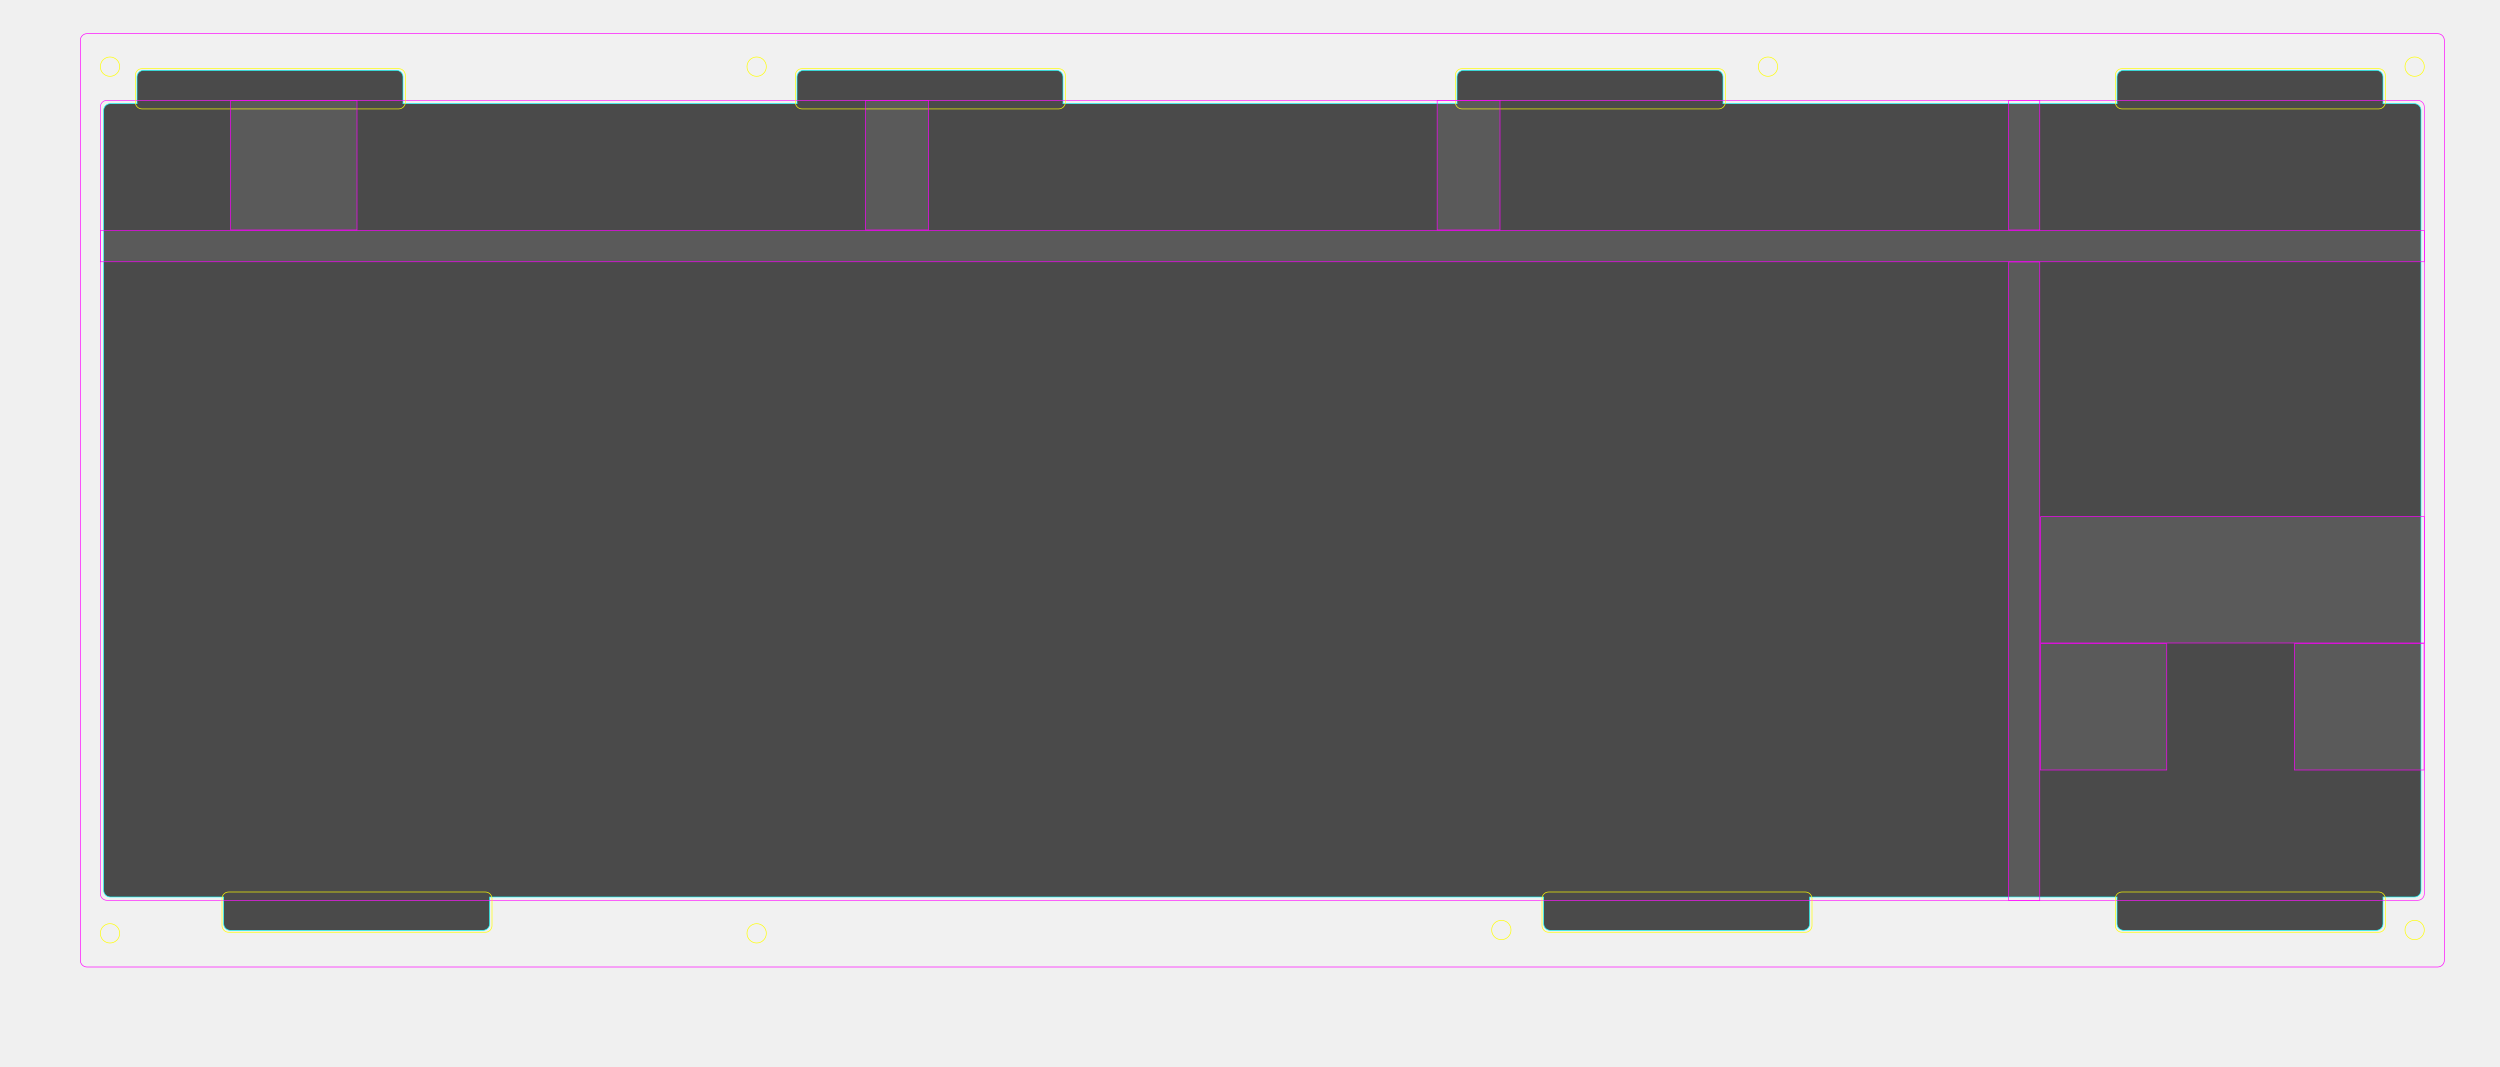
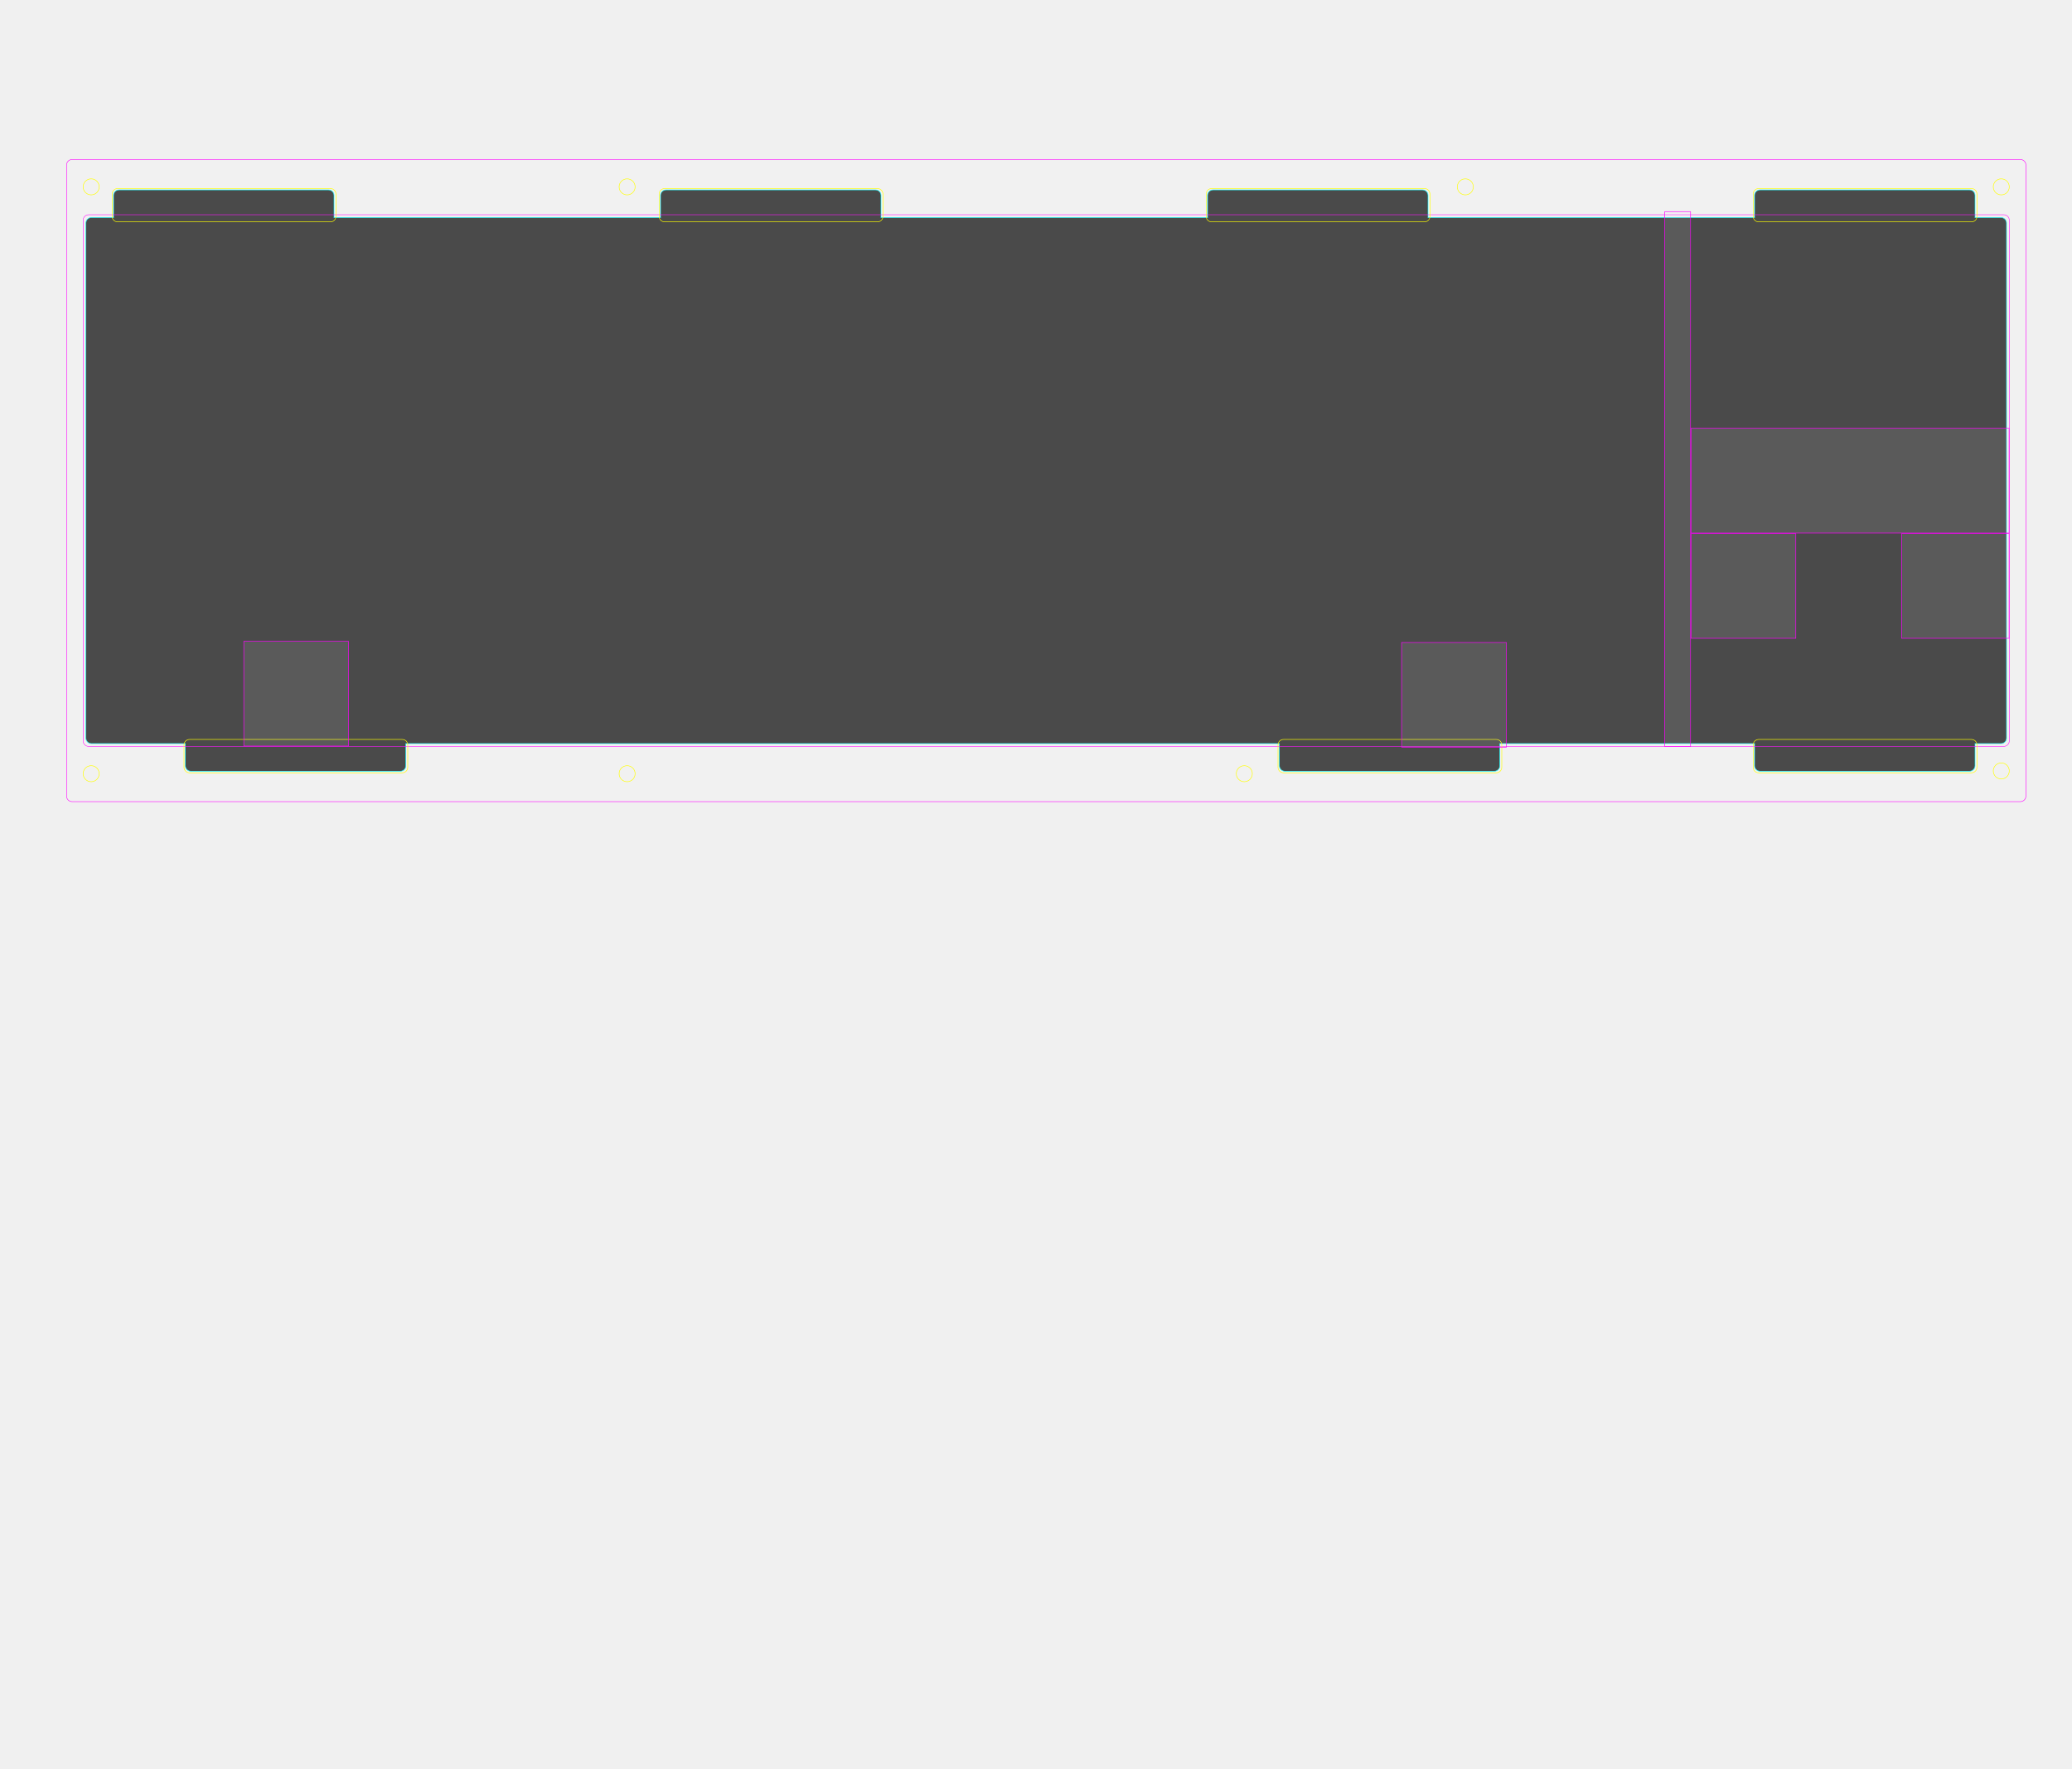
- <svg xmlns="http://www.w3.org/2000/svg" width="375mm" height="160mm" viewBox="0 0 375 160" version="1.1" id="svg1">
+ <svg xmlns="http://www.w3.org/2000/svg" width="375mm" height="320mm" viewBox="0 0 375 320" version="1.1" id="svg1">
  <defs id="defs1" />
-   <g id="layer1">
-     <path id="rect118" style="fill:#383838;fill-opacity:1;stroke:#00ffff;stroke-width:0.1;stroke-dasharray:none;stroke-opacity:1" d="m 21.55,10.55 c -0.554,0 -1,0.446 -1,1 v 3.9 c 0,0.034 0.007,0.067 0.01,0.1 h -4.01 c -0.554,0 -1,0.446 -1,1 v 117 c 0,0.554 0.446,1 1,1 h 17.01 c -0.003,0.033 -0.01,0.066 -0.01,0.1 v 3.9 c 0,0.554 0.446,1 1,1 h 37.9 c 0.554,0 1,-0.446 1,-1 v -3.9 c 0,-0.034 -0.006,-0.067 -0.01,-0.1 H 231.56 c -0.003,0.033 -0.01,0.066 -0.01,0.1 v 3.9 c 0,0.554 0.446,1 1,1 h 37.9 c 0.554,0 1,-0.446 1,-1 v -3.9 c 0,-0.034 -0.007,-0.067 -0.01,-0.1 h 46.12 c -0.003,0.033 -0.01,0.066 -0.01,0.1 v 3.9 c 0,0.554 0.446,1 1,1 h 37.9 c 0.554,0 1,-0.446 1,-1 v -3.9 c 0,-0.034 -0.007,-0.067 -0.01,-0.1 h 4.71 c 0.554,0 1,-0.446 1,-1 V 16.55 c 0,-0.554 -0.446,-1 -1,-1 h -4.71 c 0.003,-0.033 0.01,-0.066 0.01,-0.1 v -3.9 c 0,-0.554 -0.446,-1 -1,-1 h -37.9 c -0.554,0 -1,0.446 -1,1 v 3.9 c 0,0.034 0.007,0.067 0.01,0.1 h -59.12 c 0.003,-0.033 0.01,-0.066 0.01,-0.1 v -3.9 c 0,-0.554 -0.446,-1 -1,-1 h -37.9 c -0.554,0 -1,0.446 -1,1 v 3.9 c 0,0.034 0.006,0.067 0.01,0.1 h -59.12 c 0.003,-0.033 0.01,-0.066 0.01,-0.1 v -3.9 c 0,-0.554 -0.446,-1 -1,-1 h -37.9 c -0.554,0 -1,0.446 -1,1 v 3.9 c 0,0.034 0.006,0.067 0.01,0.1 H 60.44 c 0.003,-0.033 0.01,-0.066 0.01,-0.1 v -3.9 c 0,-0.554 -0.446,-1 -1,-1 z" />
+   <g id="layer1" style="display:inline">
+     <path id="rect118" style="display:none;fill:#383838;fill-opacity:1;stroke:#00ffff;stroke-width:0.1;stroke-dasharray:none;stroke-opacity:1" d="m 21.55,10.55 c -0.554,0 -1,0.446 -1,1 v 3.9 c 0,0.034 0.007,0.067 0.01,0.1 h -4.01 c -0.554,0 -1,0.446 -1,1 v 117 c 0,0.554 0.446,1 1,1 h 17.01 c -0.003,0.033 -0.01,0.066 -0.01,0.1 v 3.9 c 0,0.554 0.446,1 1,1 h 37.9 c 0.554,0 1,-0.446 1,-1 v -3.9 c 0,-0.034 -0.006,-0.067 -0.01,-0.1 H 231.56 c -0.003,0.033 -0.01,0.066 -0.01,0.1 v 3.9 c 0,0.554 0.446,1 1,1 h 37.9 c 0.554,0 1,-0.446 1,-1 v -3.9 c 0,-0.034 -0.007,-0.067 -0.01,-0.1 h 46.12 c -0.003,0.033 -0.01,0.066 -0.01,0.1 v 3.9 c 0,0.554 0.446,1 1,1 h 37.9 c 0.554,0 1,-0.446 1,-1 v -3.9 c 0,-0.034 -0.007,-0.067 -0.01,-0.1 h 4.71 c 0.554,0 1,-0.446 1,-1 V 16.55 c 0,-0.554 -0.446,-1 -1,-1 h -4.71 c 0.003,-0.033 0.01,-0.066 0.01,-0.1 v -3.9 c 0,-0.554 -0.446,-1 -1,-1 h -37.9 c -0.554,0 -1,0.446 -1,1 v 3.9 c 0,0.034 0.007,0.067 0.01,0.1 h -59.12 c 0.003,-0.033 0.01,-0.066 0.01,-0.1 v -3.9 c 0,-0.554 -0.446,-1 -1,-1 h -37.9 c -0.554,0 -1,0.446 -1,1 v 3.9 c 0,0.034 0.006,0.067 0.01,0.1 h -59.12 c 0.003,-0.033 0.01,-0.066 0.01,-0.1 v -3.9 c 0,-0.554 -0.446,-1 -1,-1 h -37.9 c -0.554,0 -1,0.446 -1,1 v 3.9 c 0,0.034 0.006,0.067 0.01,0.1 H 60.44 c 0.003,-0.033 0.01,-0.066 0.01,-0.1 v -3.9 c 0,-0.554 -0.446,-1 -1,-1 z" />
+     <path id="rect118-7" style="display:inline;fill:#383838;fill-opacity:1;stroke:#00ffff;stroke-width:0.1;stroke-dasharray:none;stroke-opacity:1" d="m 21.55,34.363 c -0.554,0 -1,0.446 -1,1 v 3.9 c 0,0.034 0.007,0.067 0.01,0.1 h -4.01 c -0.554,0 -1,0.446 -1,1 V 133.55 c 0,0.554 0.446,1 1,1 h 17.01 c -0.003,0.033 -0.01,0.066 -0.01,0.1 v 3.9 c 0,0.554 0.446,1 1,1 h 37.9 c 0.554,0 1,-0.446 1,-1 v -3.9 c 0,-0.034 -0.006,-0.067 -0.01,-0.1 H 231.56 c -0.003,0.033 -0.01,0.066 -0.01,0.1 v 3.9 c 0,0.554 0.446,1 1,1 h 37.9 c 0.554,0 1,-0.446 1,-1 v -3.9 c 0,-0.034 -0.007,-0.067 -0.01,-0.1 h 46.12 c -0.003,0.033 -0.01,0.066 -0.01,0.1 v 3.9 c 0,0.554 0.446,1 1,1 h 37.9 c 0.554,0 1,-0.446 1,-1 v -3.9 c 0,-0.034 -0.007,-0.067 -0.01,-0.1 h 4.71 c 0.554,0 1,-0.446 1,-1 V 40.363 c 0,-0.554 -0.446,-1 -1,-1 h -4.71 c 0.003,-0.033 0.01,-0.066 0.01,-0.1 v -3.9 c 0,-0.554 -0.446,-1 -1,-1 h -37.9 c -0.554,0 -1,0.446 -1,1 v 3.9 c 0,0.034 0.007,0.067 0.01,0.1 h -59.12 c 0.003,-0.033 0.01,-0.066 0.01,-0.1 v -3.9 c 0,-0.554 -0.446,-1 -1,-1 h -37.9 c -0.554,0 -1,0.446 -1,1 v 3.9 c 0,0.034 0.006,0.067 0.01,0.1 h -59.12 c 0.003,-0.033 0.01,-0.066 0.01,-0.1 V 35.363 C 159.45,34.809 159.004,34.363 158.45,34.363 h -37.9 c -0.554,0 -1,0.446 -1,1 v 3.9 c 0,0.034 0.006,0.067 0.01,0.1 H 60.44 c 0.003,-0.033 0.01,-0.066 0.01,-0.1 v -3.9 c 0,-0.554 -0.446,-1 -1,-1 z" />
  </g>
-   <g id="layer2">
+   <g id="layer2" style="display:none">
    <rect style="fill:none;fill-opacity:0.011;stroke:#ff00ff;stroke-width:0.1" id="rect1" width="348.6" height="120" x="15.05" y="15.05" rx="1" ry="1" />
    <rect style="fill:#ffffff;fill-opacity:0.092;stroke:#ff00ff;stroke-width:0.1" id="rect1-5" width="354.6" height="140" x="12.05" y="5.05" rx="1" ry="1" />
    <rect style="fill:none;fill-opacity:0.369;stroke:#ffff00;stroke-width:0.1;stroke-opacity:1" id="rect2" width="40.5" height="6.039" x="20.3" y="10.3" rx="1" ry="1" />
    <rect style="fill:none;fill-opacity:0.011;stroke:#ffff00;stroke-width:0.1;stroke-opacity:1" id="rect2-4" width="40.5" height="6.039" x="33.3" y="133.8" rx="1" ry="1" />
    <rect style="fill:none;fill-opacity:0.011;stroke:#ffff00;stroke-width:0.1;stroke-opacity:1" id="rect2-9" width="40.5" height="6.039" x="231.3" y="133.8" rx="1" ry="1" />
    <rect style="fill:none;fill-opacity:0.011;stroke:#ffff00;stroke-width:0.1;stroke-opacity:1" id="rect2-7" width="40.5" height="6.039" x="317.3" y="133.8" rx="1" ry="1" />
    <rect style="fill:none;fill-opacity:0.011;stroke:#ffff00;stroke-width:0.1;stroke-opacity:1" id="rect2-2" width="40.5" height="6.039" x="119.3" y="10.3" rx="1" ry="1" />
    <rect style="fill:none;fill-opacity:0.011;stroke:#ffff00;stroke-width:0.1;stroke-opacity:1" id="rect2-8" width="40.5" height="6.039" x="218.3" y="10.3" rx="1" ry="1" />
    <rect style="fill:none;fill-opacity:0.011;stroke:#ffff00;stroke-width:0.1;stroke-opacity:1" id="rect2-3" width="40.5" height="6.039" x="317.3" y="10.3" rx="1" ry="1" />
    <ellipse style="fill:none;fill-opacity:0.011;stroke:#ffff00;stroke-width:0.1;stroke-opacity:1" id="path2" cx="16.5" cy="10" rx="1.45" ry="1.45" />
    <ellipse style="fill:none;fill-opacity:0.011;stroke:#ffff00;stroke-width:0.1;stroke-opacity:1" id="path2-0" cx="362.2" cy="10" rx="1.45" ry="1.45" />
    <ellipse style="fill:none;fill-opacity:0.011;stroke:#ffff00;stroke-width:0.1;stroke-opacity:1" id="path2-0-1" cx="265.2" cy="10" rx="1.45" ry="1.45" />
    <circle style="fill:none;fill-opacity:0.011;stroke:#ffff00;stroke-width:0.1;stroke-opacity:1" id="path2-4" cx="113.5" cy="10" r="1.45" />
    <ellipse style="fill:none;fill-opacity:0.011;stroke:#ffff00;stroke-width:0.1;stroke-opacity:1" id="path2-9" cx="16.5" cy="140" rx="1.45" ry="1.45" />
    <ellipse style="fill:none;fill-opacity:0.011;stroke:#ffff00;stroke-width:0.1;stroke-opacity:1" id="path2-0-4" cx="362.2" cy="139.5" rx="1.45" ry="1.45" />
-     <ellipse style="fill:none;fill-opacity:0.011;stroke:#ffff00;stroke-width:0.1;stroke-opacity:1" id="path2-0-1-1" cx="225.2" cy="139.5" rx="1.45" ry="1.45" />
+     <ellipse style="fill:none;fill-opacity:0.011;stroke:#ffff00;stroke-width:0.1;stroke-opacity:1" id="path2-0-1-1" cx="225.2" cy="140" rx="1.45" ry="1.45" />
    <circle style="fill:none;fill-opacity:0.011;stroke:#ffff00;stroke-width:0.1;stroke-opacity:1" id="path2-4-0" cx="113.5" cy="140" r="1.45" />
    <rect style="fill:#ffffff;fill-opacity:0.092;stroke:#ff00ff;stroke-width:0.1;stroke-opacity:1" id="rect3" width="348.6" height="4.662" x="15.05" y="34.6" />
    <rect style="fill:#ffffff;fill-opacity:0.092;stroke:#ff00ff;stroke-width:0.1;stroke-opacity:1" id="rect4" width="18.95" height="19.45" x="34.6" y="15.05" />
    <rect style="fill:#ffffff;fill-opacity:0.092;stroke:#ff00ff;stroke-width:0.1;stroke-opacity:1" id="rect4-2" width="9.425" height="19.45" x="129.85" y="15.05" />
    <rect style="fill:#ffffff;fill-opacity:0.092;stroke:#ff00ff;stroke-width:0.1;stroke-opacity:1" id="rect4-2-8" width="9.425" height="19.45" x="215.575" y="15.05" />
    <rect style="fill:#ffffff;fill-opacity:0.092;stroke:#ff00ff;stroke-width:0.1;stroke-opacity:1" id="rect4-2-8-0" width="4.662" height="19.45" x="301.3" y="15.05" />
    <rect style="fill:#ffffff;fill-opacity:0.092;stroke:#ff00ff;stroke-width:0.1;stroke-opacity:1" id="rect4-2-8-0-9" width="4.662" height="95.79" x="301.3" y="39.29" />
    <rect style="fill:#ffffff;fill-opacity:0.092;stroke:#ff00ff;stroke-width:0.1;stroke-opacity:1" id="rect5" width="18.95" height="18.95" x="306.062" y="96.55" />
    <rect style="fill:#ffffff;fill-opacity:0.092;stroke:#ff00ff;stroke-width:0.1;stroke-opacity:1" id="rect5-2" width="19.45" height="18.95" x="344.162" y="96.55" />
    <rect style="fill:#ffffff;fill-opacity:0.092;stroke:#ff00ff;stroke-width:0.1;stroke-opacity:1" id="rect5-2-5" width="57.55" height="18.95" x="306.097" y="77.5" />
  </g>
+   <g id="g27" style="display:inline">
+     <rect style="fill:none;fill-opacity:0.011;stroke:#ff00ff;stroke-width:0.09" id="rect6" width="348.61" height="96.197" x="15.045" y="38.858" rx="1" ry="1" />
+     <rect style="fill:#ffffff;fill-opacity:0.092;stroke:#ff00ff;stroke-width:0.091" id="rect7" width="354.609" height="116.196" x="12.046" y="28.859" rx="1" ry="1" />
+     <rect style="fill:none;fill-opacity:0.369;stroke:#ffff00;stroke-width:0.1;stroke-opacity:1" id="rect8" width="40.5" height="6.039" x="20.3" y="34.113" rx="1" ry="1" />
+     <rect style="fill:none;fill-opacity:0.011;stroke:#ffff00;stroke-width:0.1;stroke-opacity:1" id="rect9" width="40.5" height="6.039" x="33.3" y="133.8" rx="1" ry="1" />
+     <rect style="fill:none;fill-opacity:0.011;stroke:#ffff00;stroke-width:0.1;stroke-opacity:1" id="rect10" width="40.5" height="6.039" x="231.3" y="133.8" rx="1" ry="1" />
+     <rect style="fill:none;fill-opacity:0.011;stroke:#ffff00;stroke-width:0.1;stroke-opacity:1" id="rect11" width="40.5" height="6.039" x="317.3" y="133.8" rx="1" ry="1" />
+     <rect style="fill:none;fill-opacity:0.011;stroke:#ffff00;stroke-width:0.1;stroke-opacity:1" id="rect12" width="40.5" height="6.039" x="119.3" y="34.113" rx="1" ry="1" />
+     <rect style="fill:none;fill-opacity:0.011;stroke:#ffff00;stroke-width:0.1;stroke-opacity:1" id="rect13" width="40.5" height="6.039" x="218.3" y="34.113" rx="1" ry="1" />
+     <rect style="fill:none;fill-opacity:0.011;stroke:#ffff00;stroke-width:0.1;stroke-opacity:1" id="rect14" width="40.5" height="6.039" x="317.3" y="34.113" rx="1" ry="1" />
+     <ellipse style="fill:none;fill-opacity:0.011;stroke:#ffff00;stroke-width:0.1;stroke-opacity:1" id="ellipse14" cx="16.5" cy="33.813" rx="1.45" ry="1.45" />
+     <ellipse style="fill:none;fill-opacity:0.011;stroke:#ffff00;stroke-width:0.1;stroke-opacity:1" id="ellipse15" cx="362.2" cy="33.813" rx="1.45" ry="1.45" />
+     <ellipse style="fill:none;fill-opacity:0.011;stroke:#ffff00;stroke-width:0.1;stroke-opacity:1" id="ellipse16" cx="265.2" cy="33.813" rx="1.45" ry="1.45" />
+     <circle style="fill:none;fill-opacity:0.011;stroke:#ffff00;stroke-width:0.1;stroke-opacity:1" id="circle16" cx="113.5" cy="33.813" r="1.45" />
+     <ellipse style="fill:none;fill-opacity:0.011;stroke:#ffff00;stroke-width:0.1;stroke-opacity:1" id="ellipse17" cx="16.5" cy="140" rx="1.45" ry="1.45" />
+     <ellipse style="fill:none;fill-opacity:0.011;stroke:#ffff00;stroke-width:0.1;stroke-opacity:1" id="ellipse18" cx="362.2" cy="139.5" rx="1.45" ry="1.45" />
+     <ellipse style="fill:none;fill-opacity:0.011;stroke:#ffff00;stroke-width:0.1;stroke-opacity:1" id="ellipse19" cx="225.2" cy="140" rx="1.45" ry="1.45" />
+     <circle style="fill:none;fill-opacity:0.011;stroke:#ffff00;stroke-width:0.1;stroke-opacity:1" id="circle19" cx="113.5" cy="140" r="1.45" />
+     <rect style="fill:#ffffff;fill-opacity:0.092;stroke:#ff00ff;stroke-width:0.101;stroke-opacity:1" id="rect24" width="4.662" height="96.789" x="301.3" y="38.29" />
+     <rect style="fill:#ffffff;fill-opacity:0.092;stroke:#ff00ff;stroke-width:0.1;stroke-opacity:1" id="rect25" width="18.95" height="18.95" x="306.062" y="96.55" />
+     <rect style="display:inline;fill:#ffffff;fill-opacity:0.092;stroke:#ff00ff;stroke-width:0.1;stroke-opacity:1" id="rect25-6" width="18.95" height="18.95" x="44.125" y="116.045" />
+     <rect style="display:inline;fill:#ffffff;fill-opacity:0.092;stroke:#ff00ff;stroke-width:0.1;stroke-opacity:1" id="rect25-6-3" width="18.95" height="18.95" x="253.675" y="116.26" />
+     <rect style="fill:#ffffff;fill-opacity:0.092;stroke:#ff00ff;stroke-width:0.1;stroke-opacity:1" id="rect26" width="19.45" height="18.95" x="344.162" y="96.55" />
+     <rect style="fill:#ffffff;fill-opacity:0.092;stroke:#ff00ff;stroke-width:0.1;stroke-opacity:1" id="rect27" width="57.55" height="18.95" x="306.062" y="77.5" />
+   </g>
</svg>
